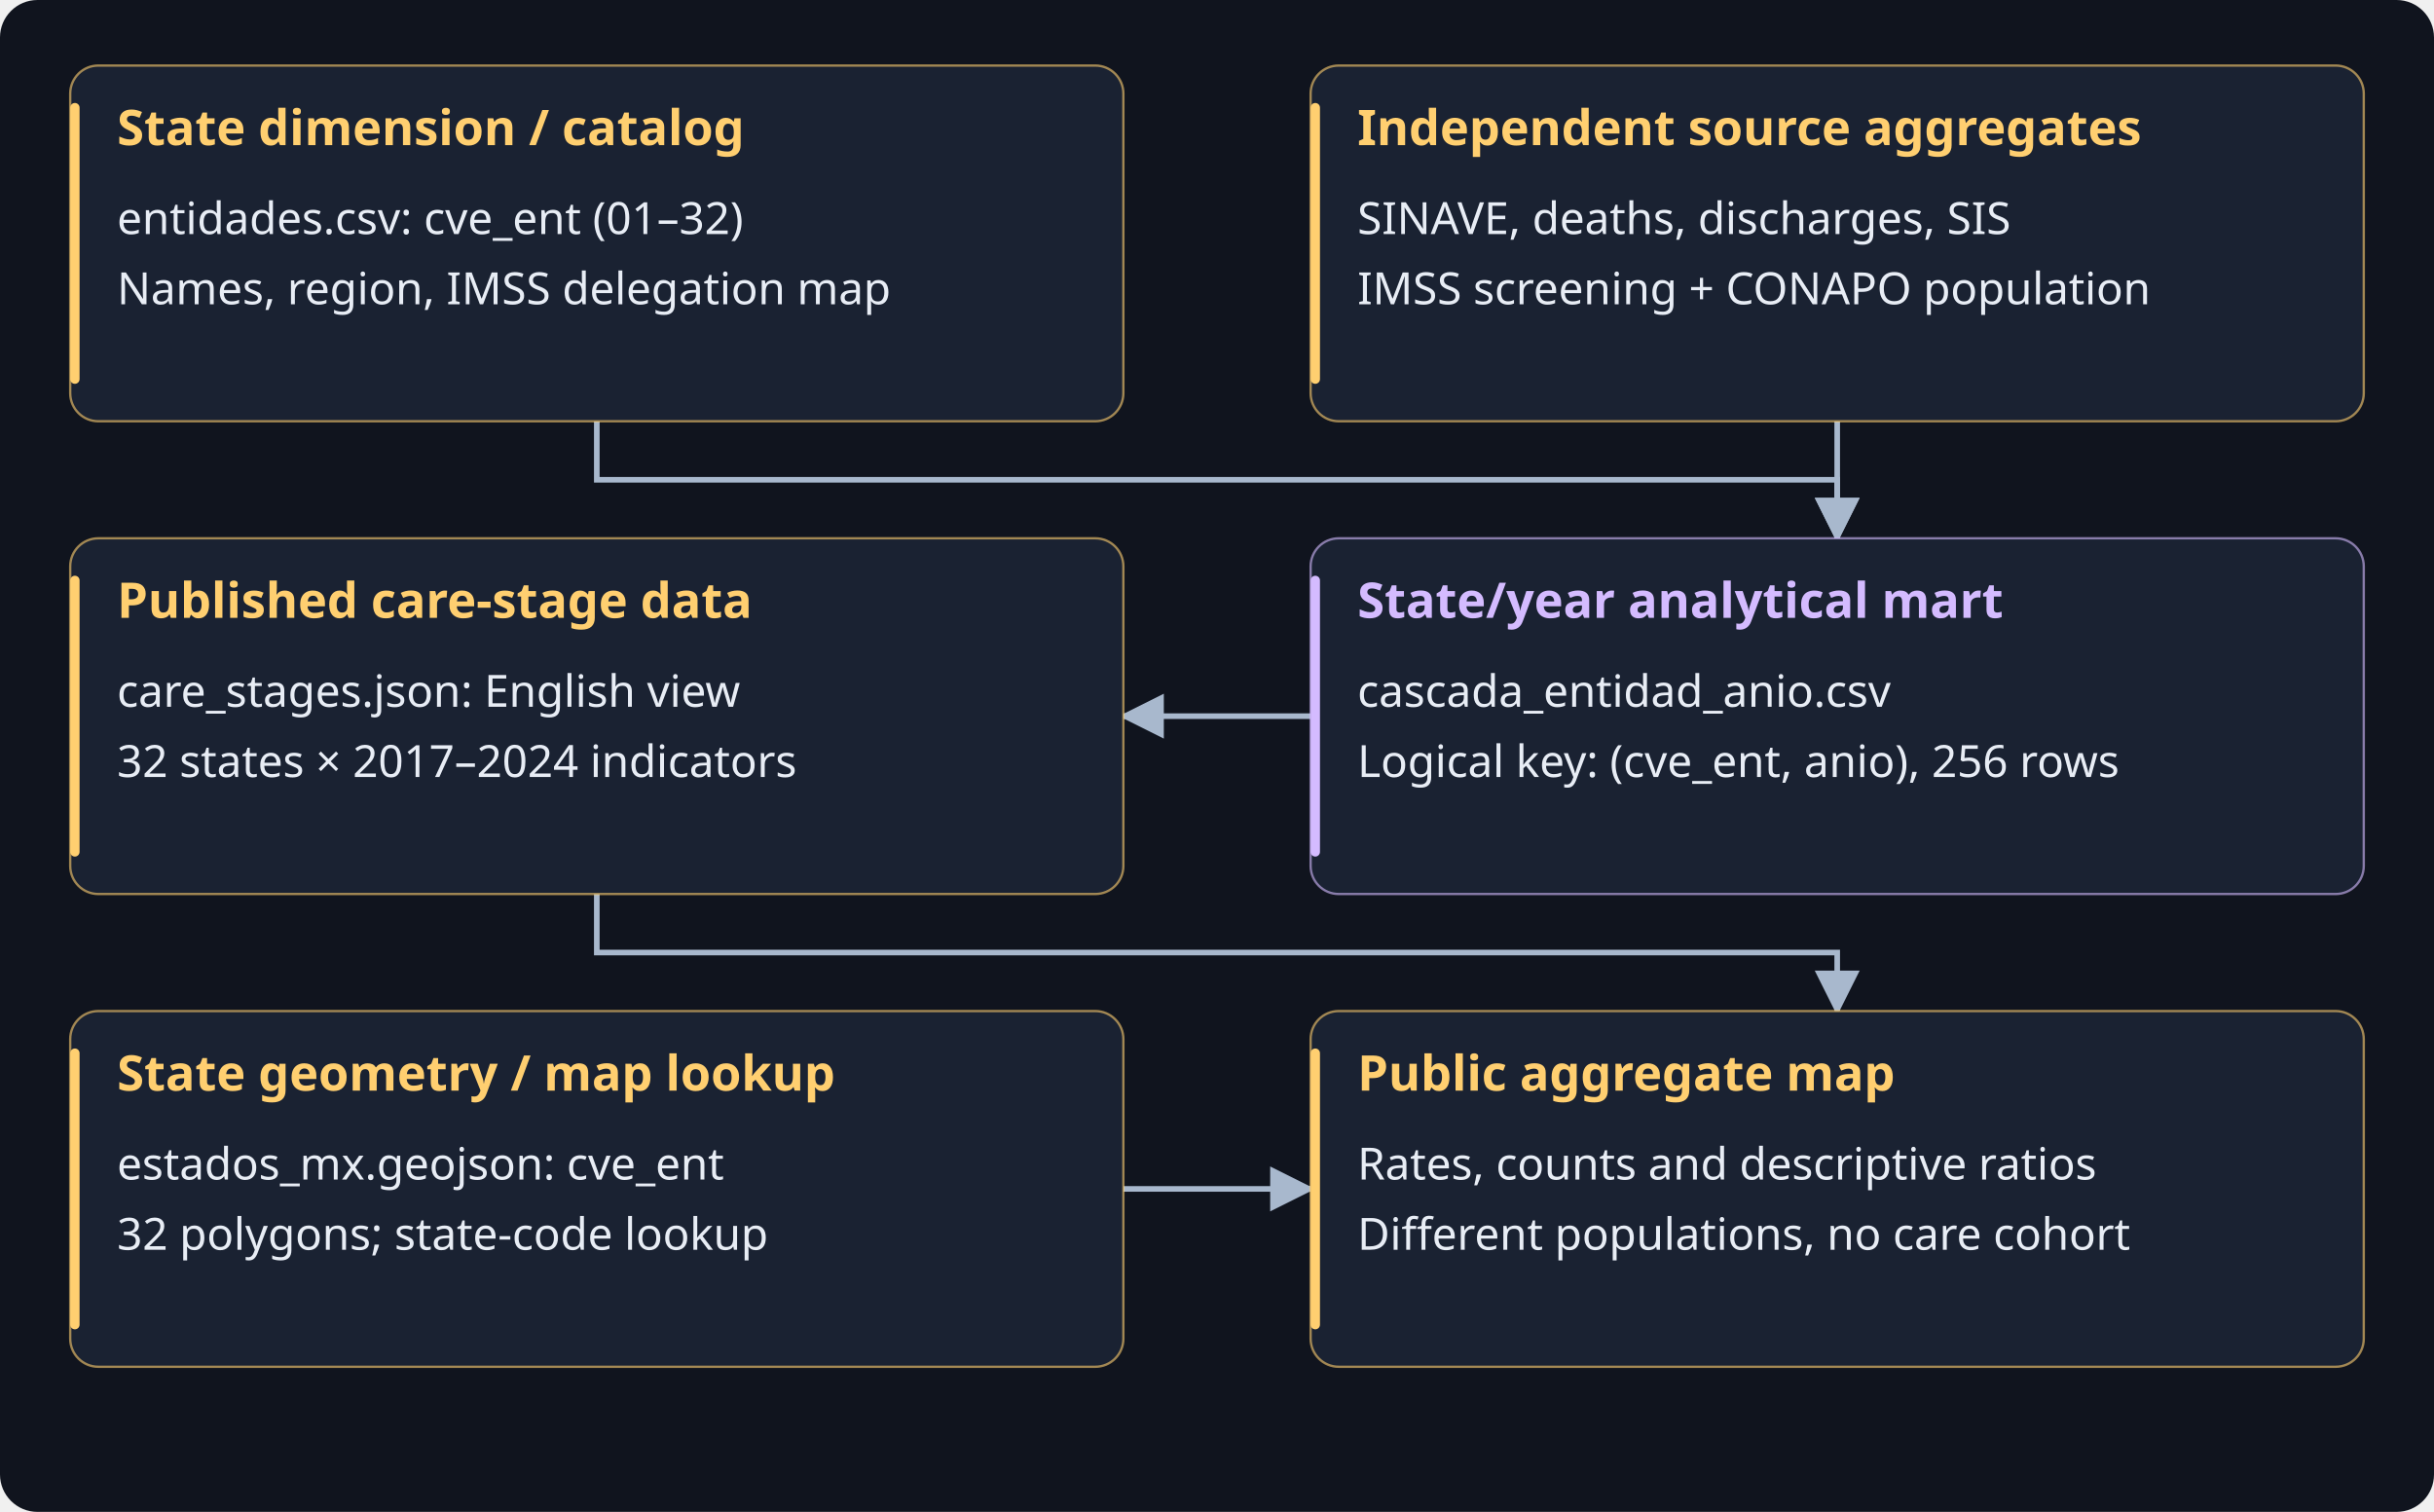
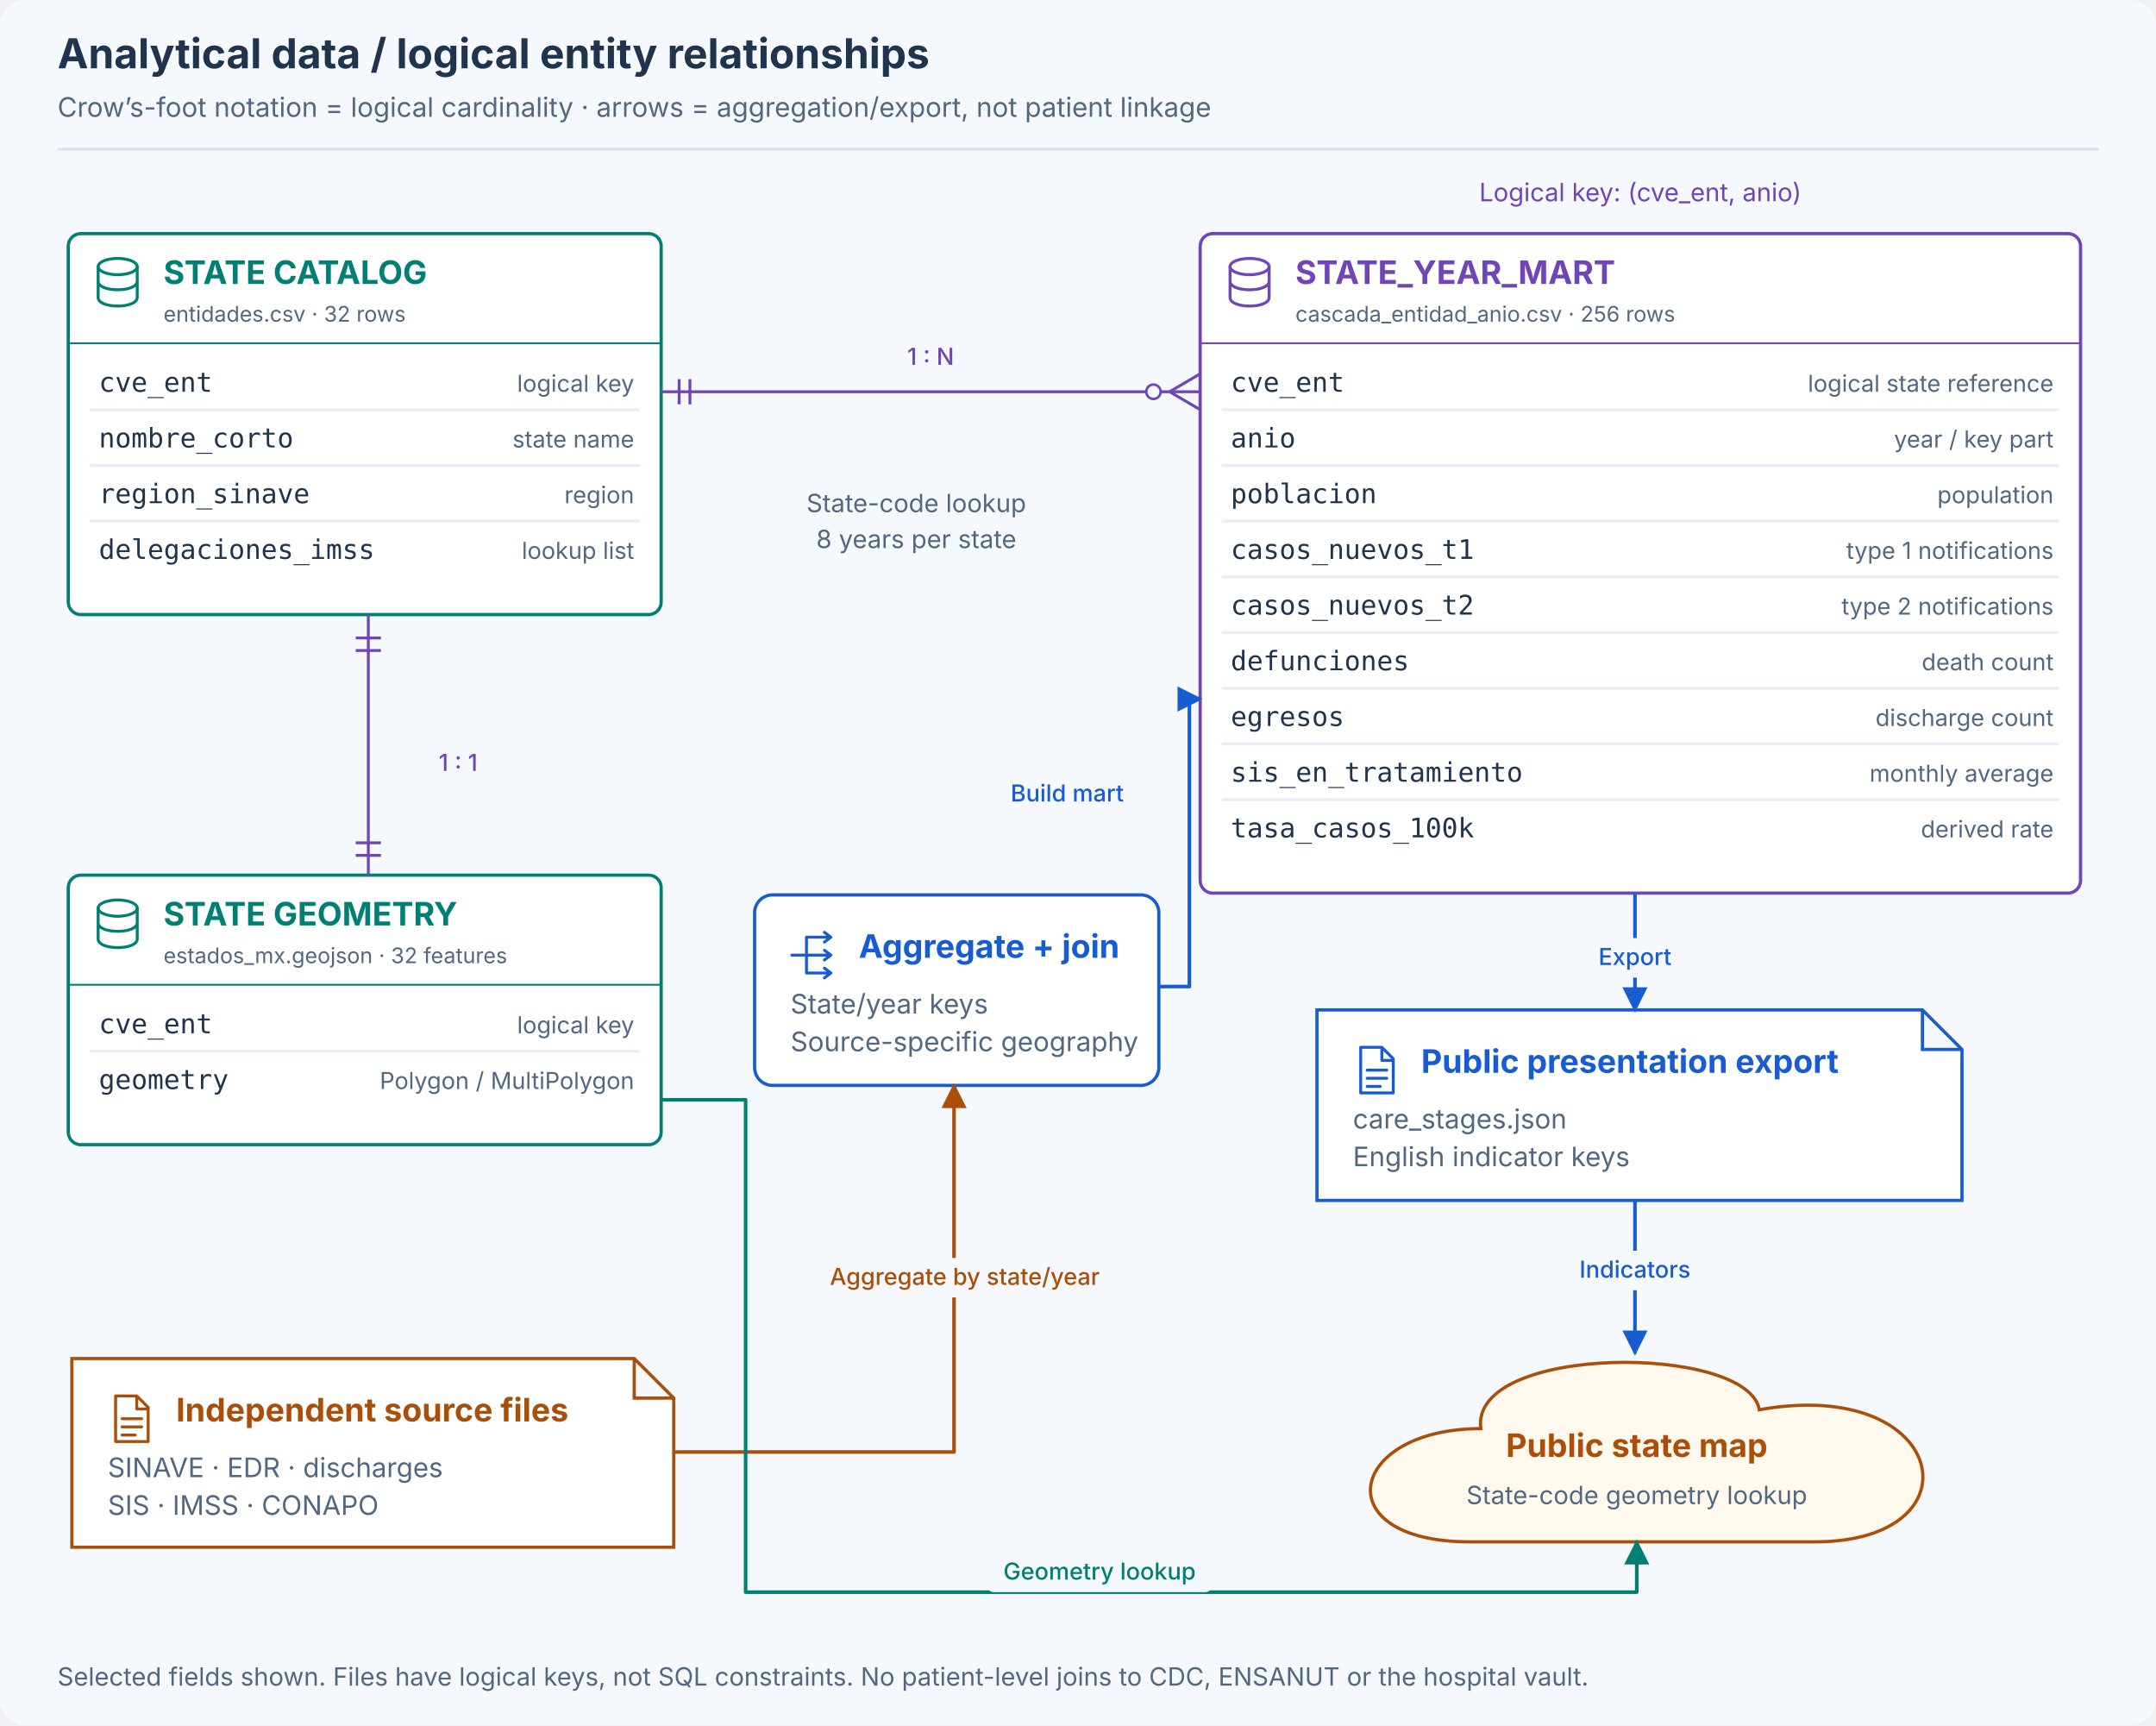
- <svg xmlns="http://www.w3.org/2000/svg" viewBox="0 0 1040 646" role="img" aria-labelledby="title desc">
+ <svg xmlns="http://www.w3.org/2000/svg" viewBox="0 0 1200 960" role="img" aria-labelledby="title desc">
  <defs>
-     <marker id="arrow" viewBox="0 0 10 10" refX="9" refY="5" markerWidth="8" markerHeight="8" orient="auto-start-reverse">
-       <path d="M 0 0 L 10 5 L 0 10 z" fill="#a8b8cd" />
+     <marker id="a-blue" viewBox="0 0 10 10" refX="9" refY="5" markerWidth="7" markerHeight="7" orient="auto">
+       <path d="M0 0L10 5 0 10z" fill="#175cd3" />
+     </marker>
+     <marker id="a-teal" viewBox="0 0 10 10" refX="9" refY="5" markerWidth="7" markerHeight="7" orient="auto">
+       <path d="M0 0L10 5 0 10z" fill="#007f73" />
+     </marker>
+     <marker id="a-violet" viewBox="0 0 10 10" refX="9" refY="5" markerWidth="7" markerHeight="7" orient="auto">
+       <path d="M0 0L10 5 0 10z" fill="#7045b7" />
+     </marker>
+     <marker id="a-amber" viewBox="0 0 10 10" refX="9" refY="5" markerWidth="7" markerHeight="7" orient="auto">
+       <path d="M0 0L10 5 0 10z" fill="#a94f09" />
+     </marker>
+     <marker id="a-red" viewBox="0 0 10 10" refX="9" refY="5" markerWidth="7" markerHeight="7" orient="auto">
+       <path d="M0 0L10 5 0 10z" fill="#ba3544" />
+     </marker>
+     <marker id="a-ink" viewBox="0 0 10 10" refX="9" refY="5" markerWidth="7" markerHeight="7" orient="auto">
+       <path d="M0 0L10 5 0 10z" fill="#20344d" />
    </marker>
  </defs>
-   <rect width="1040" height="646" fill="#10141e" rx="16" />
-   <path d="M255 180 V205 H785 V230" fill="none" stroke="#a8b8cd" stroke-width="2.4" marker-end="url(#arrow)" />
-   <path d="M785 180 V230" fill="none" stroke="#a8b8cd" stroke-width="2.4" marker-end="url(#arrow)" />
-   <path d="M560 306 H480" fill="none" stroke="#a8b8cd" stroke-width="2.4" marker-end="url(#arrow)" />
-   <path d="M255 382 V407 H785 V432" fill="none" stroke="#a8b8cd" stroke-width="2.4" marker-end="url(#arrow)" />
-   <path d="M480 508 H560" fill="none" stroke="#a8b8cd" stroke-width="2.4" marker-end="url(#arrow)" />
-   <g transform="translate(30 28)">
-     <rect width="450" height="152" rx="12" fill="#1a2232" stroke="#ffcf70" stroke-opacity=".6" />
-     <rect x="0" y="16" width="4" height="120" rx="2" fill="#ffcf70" />
-     <text x="20" y="34" fill="#ffcf70" font-family="system-ui, sans-serif" font-size="21" font-weight="650">State dimension / catalog</text>
-     <text x="20" y="72" fill="#e8edf5" font-family="system-ui, sans-serif" font-size="19">entidades.csv: cve_ent (01–32)</text>
-     <text x="20" y="102" fill="#e8edf5" font-family="system-ui, sans-serif" font-size="19">Names, region, IMSS delegation map</text>
+   <rect width="1200" height="100%" rx="14" fill="#f5f8fc" />
+   <style>text{font-family:Inter,ui-sans-serif,system-ui,-apple-system,sans-serif} .mono{font-family:ui-monospace,SFMono-Regular,Consolas,monospace}</style>
+   <text x="32" y="38" font-size="23" fill="#20344d" text-anchor="start" font-weight="700">Analytical data / logical entity relationships</text>
+   <text x="32" y="65" font-size="15" fill="#526780" text-anchor="start" font-weight="400">Crow’s-foot notation = logical cardinality · arrows = aggregation/export, not patient linkage</text>
+   <path d="M32 83L1168 83" stroke="#d9e2ed" stroke-width="1.6" fill="none" />
+   <text x="913" y="112" font-size="14" fill="#7045b7" text-anchor="middle" font-weight="400">Logical key: (cve_ent, anio)</text>
+   <g class="entity">
+     <rect x="38" y="130" width="330" height="212" rx="7" fill="white" stroke="#007f73" stroke-width="1.8" />
+     <path d="M38 191H368" stroke="#007f73" />
+     <g transform="translate(51 142) scale(0.90625)" fill="none" stroke="#007f73" stroke-width="1.8" stroke-linecap="round" stroke-linejoin="round">
+       <ellipse cx="16" cy="7" rx="12" ry="5" />
+       <path d="M4 7v19c0 7 24 7 24 0V7M4 16c0 7 24 7 24 0" />
+     </g>
+     <text x="91" y="158" font-size="18" fill="#007f73" text-anchor="start" font-weight="650">STATE CATALOG</text>
+     <text x="91" y="179" font-size="12" fill="#526780" text-anchor="start" font-weight="400">entidades.csv · 32 rows</text>
+     <text x="55" y="218" font-size="15" fill="#20344d" text-anchor="start" font-weight="400" class="mono">cve_ent</text>
+     <text x="353" y="218" font-size="13" fill="#526780" text-anchor="end" font-weight="400">logical key</text>
+     <path d="M50 228L356 228" stroke="#e7edf5" stroke-width="1.6" fill="none" />
+     <text x="55" y="249" font-size="15" fill="#20344d" text-anchor="start" font-weight="400" class="mono">nombre_corto</text>
+     <text x="353" y="249" font-size="13" fill="#526780" text-anchor="end" font-weight="400">state name</text>
+     <path d="M50 259L356 259" stroke="#e7edf5" stroke-width="1.6" fill="none" />
+     <text x="55" y="280" font-size="15" fill="#20344d" text-anchor="start" font-weight="400" class="mono">region_sinave</text>
+     <text x="353" y="280" font-size="13" fill="#526780" text-anchor="end" font-weight="400">region</text>
+     <path d="M50 290L356 290" stroke="#e7edf5" stroke-width="1.6" fill="none" />
+     <text x="55" y="311" font-size="15" fill="#20344d" text-anchor="start" font-weight="400" class="mono">delegaciones_imss</text>
+     <text x="353" y="311" font-size="13" fill="#526780" text-anchor="end" font-weight="400">lookup list</text>
  </g>
-   <g transform="translate(560 28)">
-     <rect width="450" height="152" rx="12" fill="#1a2232" stroke="#ffcf70" stroke-opacity=".6" />
-     <rect x="0" y="16" width="4" height="120" rx="2" fill="#ffcf70" />
-     <text x="20" y="34" fill="#ffcf70" font-family="system-ui, sans-serif" font-size="21" font-weight="650">Independent source aggregates</text>
-     <text x="20" y="72" fill="#e8edf5" font-family="system-ui, sans-serif" font-size="19">SINAVE, deaths, discharges, SIS</text>
-     <text x="20" y="102" fill="#e8edf5" font-family="system-ui, sans-serif" font-size="19">IMSS screening + CONAPO population</text>
+   <g class="entity">
+     <rect x="668" y="130" width="490" height="367" rx="7" fill="white" stroke="#7045b7" stroke-width="1.8" />
+     <path d="M668 191H1158" stroke="#7045b7" />
+     <g transform="translate(681 142) scale(0.90625)" fill="none" stroke="#7045b7" stroke-width="1.8" stroke-linecap="round" stroke-linejoin="round">
+       <ellipse cx="16" cy="7" rx="12" ry="5" />
+       <path d="M4 7v19c0 7 24 7 24 0V7M4 16c0 7 24 7 24 0" />
+     </g>
+     <text x="721" y="158" font-size="18" fill="#7045b7" text-anchor="start" font-weight="650">STATE_YEAR_MART</text>
+     <text x="721" y="179" font-size="12" fill="#526780" text-anchor="start" font-weight="400">cascada_entidad_anio.csv · 256 rows</text>
+     <text x="685" y="218" font-size="15" fill="#20344d" text-anchor="start" font-weight="400" class="mono">cve_ent</text>
+     <text x="1143" y="218" font-size="13" fill="#526780" text-anchor="end" font-weight="400">logical state reference</text>
+     <path d="M680 228L1146 228" stroke="#e7edf5" stroke-width="1.6" fill="none" />
+     <text x="685" y="249" font-size="15" fill="#20344d" text-anchor="start" font-weight="400" class="mono">anio</text>
+     <text x="1143" y="249" font-size="13" fill="#526780" text-anchor="end" font-weight="400">year / key part</text>
+     <path d="M680 259L1146 259" stroke="#e7edf5" stroke-width="1.6" fill="none" />
+     <text x="685" y="280" font-size="15" fill="#20344d" text-anchor="start" font-weight="400" class="mono">poblacion</text>
+     <text x="1143" y="280" font-size="13" fill="#526780" text-anchor="end" font-weight="400">population</text>
+     <path d="M680 290L1146 290" stroke="#e7edf5" stroke-width="1.6" fill="none" />
+     <text x="685" y="311" font-size="15" fill="#20344d" text-anchor="start" font-weight="400" class="mono">casos_nuevos_t1</text>
+     <text x="1143" y="311" font-size="13" fill="#526780" text-anchor="end" font-weight="400">type 1 notifications</text>
+     <path d="M680 321L1146 321" stroke="#e7edf5" stroke-width="1.6" fill="none" />
+     <text x="685" y="342" font-size="15" fill="#20344d" text-anchor="start" font-weight="400" class="mono">casos_nuevos_t2</text>
+     <text x="1143" y="342" font-size="13" fill="#526780" text-anchor="end" font-weight="400">type 2 notifications</text>
+     <path d="M680 352L1146 352" stroke="#e7edf5" stroke-width="1.6" fill="none" />
+     <text x="685" y="373" font-size="15" fill="#20344d" text-anchor="start" font-weight="400" class="mono">defunciones</text>
+     <text x="1143" y="373" font-size="13" fill="#526780" text-anchor="end" font-weight="400">death count</text>
+     <path d="M680 383L1146 383" stroke="#e7edf5" stroke-width="1.6" fill="none" />
+     <text x="685" y="404" font-size="15" fill="#20344d" text-anchor="start" font-weight="400" class="mono">egresos</text>
+     <text x="1143" y="404" font-size="13" fill="#526780" text-anchor="end" font-weight="400">discharge count</text>
+     <path d="M680 414L1146 414" stroke="#e7edf5" stroke-width="1.6" fill="none" />
+     <text x="685" y="435" font-size="15" fill="#20344d" text-anchor="start" font-weight="400" class="mono">sis_en_tratamiento</text>
+     <text x="1143" y="435" font-size="13" fill="#526780" text-anchor="end" font-weight="400">monthly average</text>
+     <path d="M680 445L1146 445" stroke="#e7edf5" stroke-width="1.6" fill="none" />
+     <text x="685" y="466" font-size="15" fill="#20344d" text-anchor="start" font-weight="400" class="mono">tasa_casos_100k</text>
+     <text x="1143" y="466" font-size="13" fill="#526780" text-anchor="end" font-weight="400">derived rate</text>
  </g>
-   <g transform="translate(560 230)">
-     <rect width="450" height="152" rx="12" fill="#1a2232" stroke="#d4bbff" stroke-opacity=".6" />
-     <rect x="0" y="16" width="4" height="120" rx="2" fill="#d4bbff" />
-     <text x="20" y="34" fill="#d4bbff" font-family="system-ui, sans-serif" font-size="21" font-weight="650">State/year analytical mart</text>
-     <text x="20" y="72" fill="#e8edf5" font-family="system-ui, sans-serif" font-size="19">cascada_entidad_anio.csv</text>
-     <text x="20" y="102" fill="#e8edf5" font-family="system-ui, sans-serif" font-size="19">Logical key: (cve_ent, anio), 256 rows</text>
+   <path d="M368 218L668 218" stroke="#7045b7" stroke-width="1.6" fill="none" />
+   <path d="M378 211L378 225" stroke="#7045b7" stroke-width="1.6" fill="none" />
+   <path d="M384 211L384 225" stroke="#7045b7" stroke-width="1.6" fill="none" />
+   <path d="M651 218L668 208" stroke="#7045b7" stroke-width="1.6" fill="none" />
+   <path d="M651 218L668 228" stroke="#7045b7" stroke-width="1.6" fill="none" />
+   <circle cx="642" cy="218" r="4" fill="#f5f8fc" stroke="#7045b7" stroke-width="1.4" />
+   <rect x="491.75" y="188" width="52.5" height="22" rx="4" fill="#f5f8fc" />
+   <text x="518.0" y="203" font-size="13" fill="#7045b7" text-anchor="middle" font-weight="550">1 : N</text>
+   <text x="510" y="285" font-size="14" fill="#526780" text-anchor="middle" font-weight="400">State-code lookup</text>
+   <text x="510" y="305" font-size="14" fill="#526780" text-anchor="middle" font-weight="400">8 years per state</text>
+   <g class="entity">
+     <rect x="38" y="487" width="330" height="150" rx="7" fill="white" stroke="#007f73" stroke-width="1.8" />
+     <path d="M38 548H368" stroke="#007f73" />
+     <g transform="translate(51 499) scale(0.90625)" fill="none" stroke="#007f73" stroke-width="1.8" stroke-linecap="round" stroke-linejoin="round">
+       <ellipse cx="16" cy="7" rx="12" ry="5" />
+       <path d="M4 7v19c0 7 24 7 24 0V7M4 16c0 7 24 7 24 0" />
+     </g>
+     <text x="91" y="515" font-size="18" fill="#007f73" text-anchor="start" font-weight="650">STATE GEOMETRY</text>
+     <text x="91" y="536" font-size="12" fill="#526780" text-anchor="start" font-weight="400">estados_mx.geojson · 32 features</text>
+     <text x="55" y="575" font-size="15" fill="#20344d" text-anchor="start" font-weight="400" class="mono">cve_ent</text>
+     <text x="353" y="575" font-size="13" fill="#526780" text-anchor="end" font-weight="400">logical key</text>
+     <path d="M50 585L356 585" stroke="#e7edf5" stroke-width="1.6" fill="none" />
+     <text x="55" y="606" font-size="15" fill="#20344d" text-anchor="start" font-weight="400" class="mono">geometry</text>
+     <text x="353" y="606" font-size="13" fill="#526780" text-anchor="end" font-weight="400">Polygon / MultiPolygon</text>
  </g>
-   <g transform="translate(30 230)">
-     <rect width="450" height="152" rx="12" fill="#1a2232" stroke="#ffcf70" stroke-opacity=".6" />
-     <rect x="0" y="16" width="4" height="120" rx="2" fill="#ffcf70" />
-     <text x="20" y="34" fill="#ffcf70" font-family="system-ui, sans-serif" font-size="21" font-weight="650">Published care-stage data</text>
-     <text x="20" y="72" fill="#e8edf5" font-family="system-ui, sans-serif" font-size="19">care_stages.json: English view</text>
-     <text x="20" y="102" fill="#e8edf5" font-family="system-ui, sans-serif" font-size="19">32 states × 2017–2024 indicators</text>
+   <path d="M205 342L205 487" stroke="#7045b7" stroke-width="1.6" fill="none" />
+   <path d="M198 355L212 355" stroke="#7045b7" stroke-width="1.6" fill="none" />
+   <path d="M198 362L212 362" stroke="#7045b7" stroke-width="1.6" fill="none" />
+   <path d="M198 469L212 469" stroke="#7045b7" stroke-width="1.6" fill="none" />
+   <path d="M198 476L212 476" stroke="#7045b7" stroke-width="1.6" fill="none" />
+   <rect x="228.75" y="414" width="52.5" height="22" rx="4" fill="#f5f8fc" />
+   <text x="255" y="429" font-size="13" fill="#7045b7" text-anchor="middle" font-weight="550">1 : 1</text>
+   <g class="node">
+     <rect x="420" y="498" width="225" height="106" rx="10" fill="white" stroke="#175cd3" stroke-width="1.8" />
+     <g transform="translate(438 517) scale(0.90625)" fill="none" stroke="#175cd3" stroke-width="1.8" stroke-linecap="round" stroke-linejoin="round">
+       <path d="M3 16h9m0 0V5h15m-15 11h15m-15 0v11h15M23 2l4 3-4 3m0 5 4 3-4 3m0 5 4 3-4 3" />
+     </g>
+     <text x="478" y="533" font-size="18" fill="#175cd3" text-anchor="start" font-weight="650">Aggregate + join</text>
+     <text x="440" y="564" font-size="15" fill="#526780" text-anchor="start" font-weight="400">State/year keys</text>
+     <text x="440" y="585" font-size="15" fill="#526780" text-anchor="start" font-weight="400">Source-specific geography</text>
  </g>
-   <g transform="translate(30 432)">
-     <rect width="450" height="152" rx="12" fill="#1a2232" stroke="#ffcf70" stroke-opacity=".6" />
-     <rect x="0" y="16" width="4" height="120" rx="2" fill="#ffcf70" />
-     <text x="20" y="34" fill="#ffcf70" font-family="system-ui, sans-serif" font-size="21" font-weight="650">State geometry / map lookup</text>
-     <text x="20" y="72" fill="#e8edf5" font-family="system-ui, sans-serif" font-size="19">estados_mx.geojson: cve_ent</text>
-     <text x="20" y="102" fill="#e8edf5" font-family="system-ui, sans-serif" font-size="19">32 polygons; state-code lookup</text>
+   <g class="node">
+     <path d="M40 756H353L375 778V861H40Z M353 756V778H375" fill="white" stroke="#a94f09" stroke-width="1.8" />
+     <g transform="translate(58 775) scale(0.90625)" fill="none" stroke="#a94f09" stroke-width="1.8" stroke-linecap="round" stroke-linejoin="round">
+       <path d="M7 2h13l7 7v21H7zM20 2v8h7M11 16h12m-12 5h12m-12 5h8" />
+     </g>
+     <text x="98" y="791" font-size="18" fill="#a94f09" text-anchor="start" font-weight="650">Independent source files</text>
+     <text x="60" y="822" font-size="15" fill="#526780" text-anchor="start" font-weight="400">SINAVE · EDR · discharges</text>
+     <text x="60" y="843" font-size="15" fill="#526780" text-anchor="start" font-weight="400">SIS · IMSS · CONAPO</text>
  </g>
-   <g transform="translate(560 432)">
-     <rect width="450" height="152" rx="12" fill="#1a2232" stroke="#ffcf70" stroke-opacity=".6" />
-     <rect x="0" y="16" width="4" height="120" rx="2" fill="#ffcf70" />
-     <text x="20" y="34" fill="#ffcf70" font-family="system-ui, sans-serif" font-size="21" font-weight="650">Public aggregate map</text>
-     <text x="20" y="72" fill="#e8edf5" font-family="system-ui, sans-serif" font-size="19">Rates, counts and descriptive ratios</text>
-     <text x="20" y="102" fill="#e8edf5" font-family="system-ui, sans-serif" font-size="19">Different populations, no care cohort</text>
+   <g class="node">
+     <path d="M733 562H1070L1092 584V668H733Z M1070 562V584H1092" fill="white" stroke="#175cd3" stroke-width="1.8" />
+     <g transform="translate(751 581) scale(0.90625)" fill="none" stroke="#175cd3" stroke-width="1.8" stroke-linecap="round" stroke-linejoin="round">
+       <path d="M7 2h13l7 7v21H7zM20 2v8h7M11 16h12m-12 5h12m-12 5h8" />
+     </g>
+     <text x="791" y="597" font-size="18" fill="#175cd3" text-anchor="start" font-weight="650">Public presentation export</text>
+     <text x="753" y="628" font-size="15" fill="#526780" text-anchor="start" font-weight="400">care_stages.json</text>
+     <text x="753" y="649" font-size="15" fill="#526780" text-anchor="start" font-weight="400">English indicator keys</text>
  </g>
+   <g class="node">
+     <path d="M818.0 858C737.4 858 749.8 795.0 824.2 795.0C818.0 747.75 973.0 747.75 979.2 784.5C1084.6 765.6 1103.2 858 1010.2 858Z" fill="#fff9ed" stroke="#a94f09" stroke-width="1.8" />
+     <text x="911.0" y="810.75" font-size="18" fill="#a94f09" text-anchor="middle" font-weight="650">Public state map</text>
+     <text x="911.0" y="837.0" font-size="14" fill="#526780" text-anchor="middle" font-weight="400">State-code geometry lookup</text>
+   </g>
+   <path d="M375 808 L531 808 L531 604" fill="none" stroke="#a94f09" stroke-width="2" stroke-linejoin="round" marker-end="url(#a-amber)" />
+   <rect x="445.05" y="700" width="183.9" height="22" rx="4" fill="#f5f8fc" />
+   <text x="537" y="715" font-size="13" fill="#a94f09" text-anchor="middle" font-weight="550">Aggregate by state/year</text>
+   <path d="M645 549 L662 549 L662 389 L668 389" fill="none" stroke="#175cd3" stroke-width="2" stroke-linejoin="round" marker-end="url(#a-blue)" />
+   <rect x="549.5" y="431" width="89.0" height="22" rx="4" fill="#f5f8fc" />
+   <text x="594" y="446" font-size="13" fill="#175cd3" text-anchor="middle" font-weight="550">Build mart</text>
+   <path d="M910 497 L910 562" fill="none" stroke="#175cd3" stroke-width="2" stroke-linejoin="round" marker-end="url(#a-blue)" />
+   <rect x="880.1" y="522" width="59.8" height="22" rx="4" fill="#f5f8fc" />
+   <text x="910.0" y="537" font-size="13" fill="#175cd3" text-anchor="middle" font-weight="550">Export</text>
+   <path d="M910 668 L910 753" fill="none" stroke="#175cd3" stroke-width="2" stroke-linejoin="round" marker-end="url(#a-blue)" />
+   <rect x="865.5" y="696" width="89.0" height="22" rx="4" fill="#f5f8fc" />
+   <text x="910.0" y="711" font-size="13" fill="#175cd3" text-anchor="middle" font-weight="550">Indicators</text>
+   <path d="M368 612 L415 612 L415 886 L911 886 L911 858" fill="none" stroke="#007f73" stroke-width="2" stroke-linejoin="round" marker-end="url(#a-teal)" />
+   <rect x="549.25" y="864" width="125.5" height="22" rx="4" fill="#f5f8fc" />
+   <text x="612" y="879" font-size="13" fill="#007f73" text-anchor="middle" font-weight="550">Geometry lookup</text>
+   <text x="32" y="938" font-size="14" fill="#526780" text-anchor="start" font-weight="400">Selected fields shown. Files have logical keys, not SQL constraints. No patient-level joins to CDC, ENSANUT or the hospital vault.</text>
</svg>
